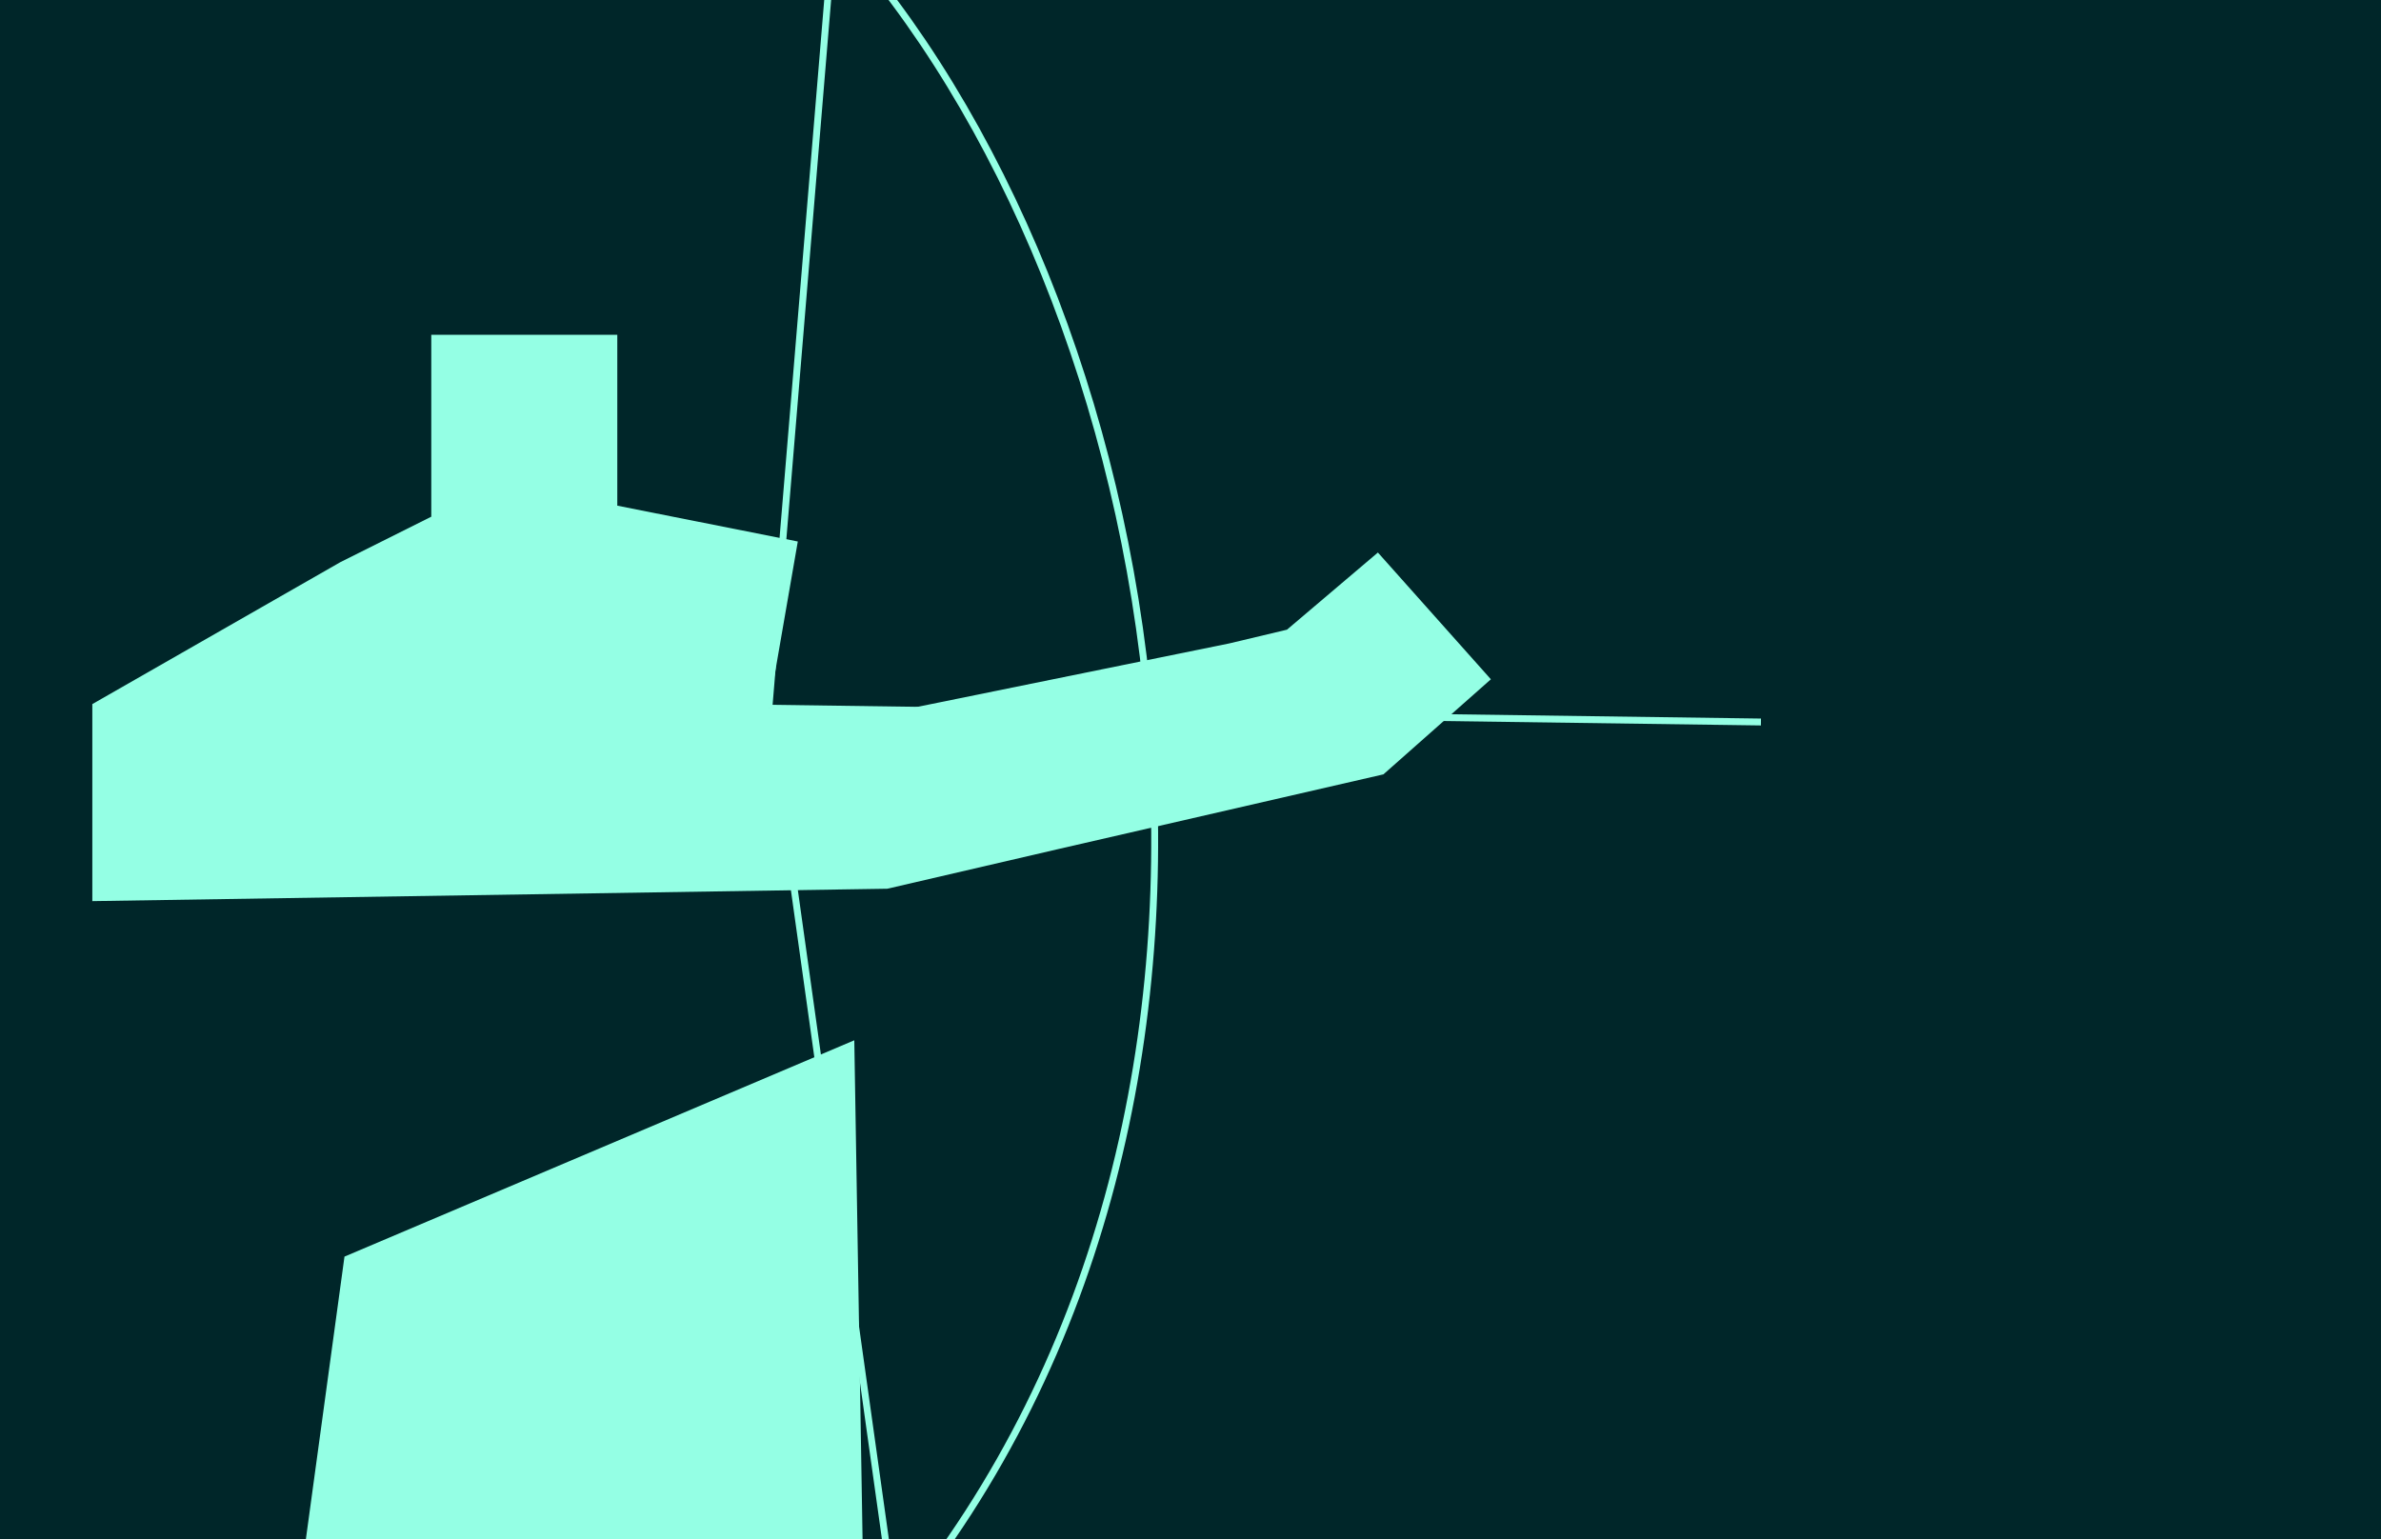
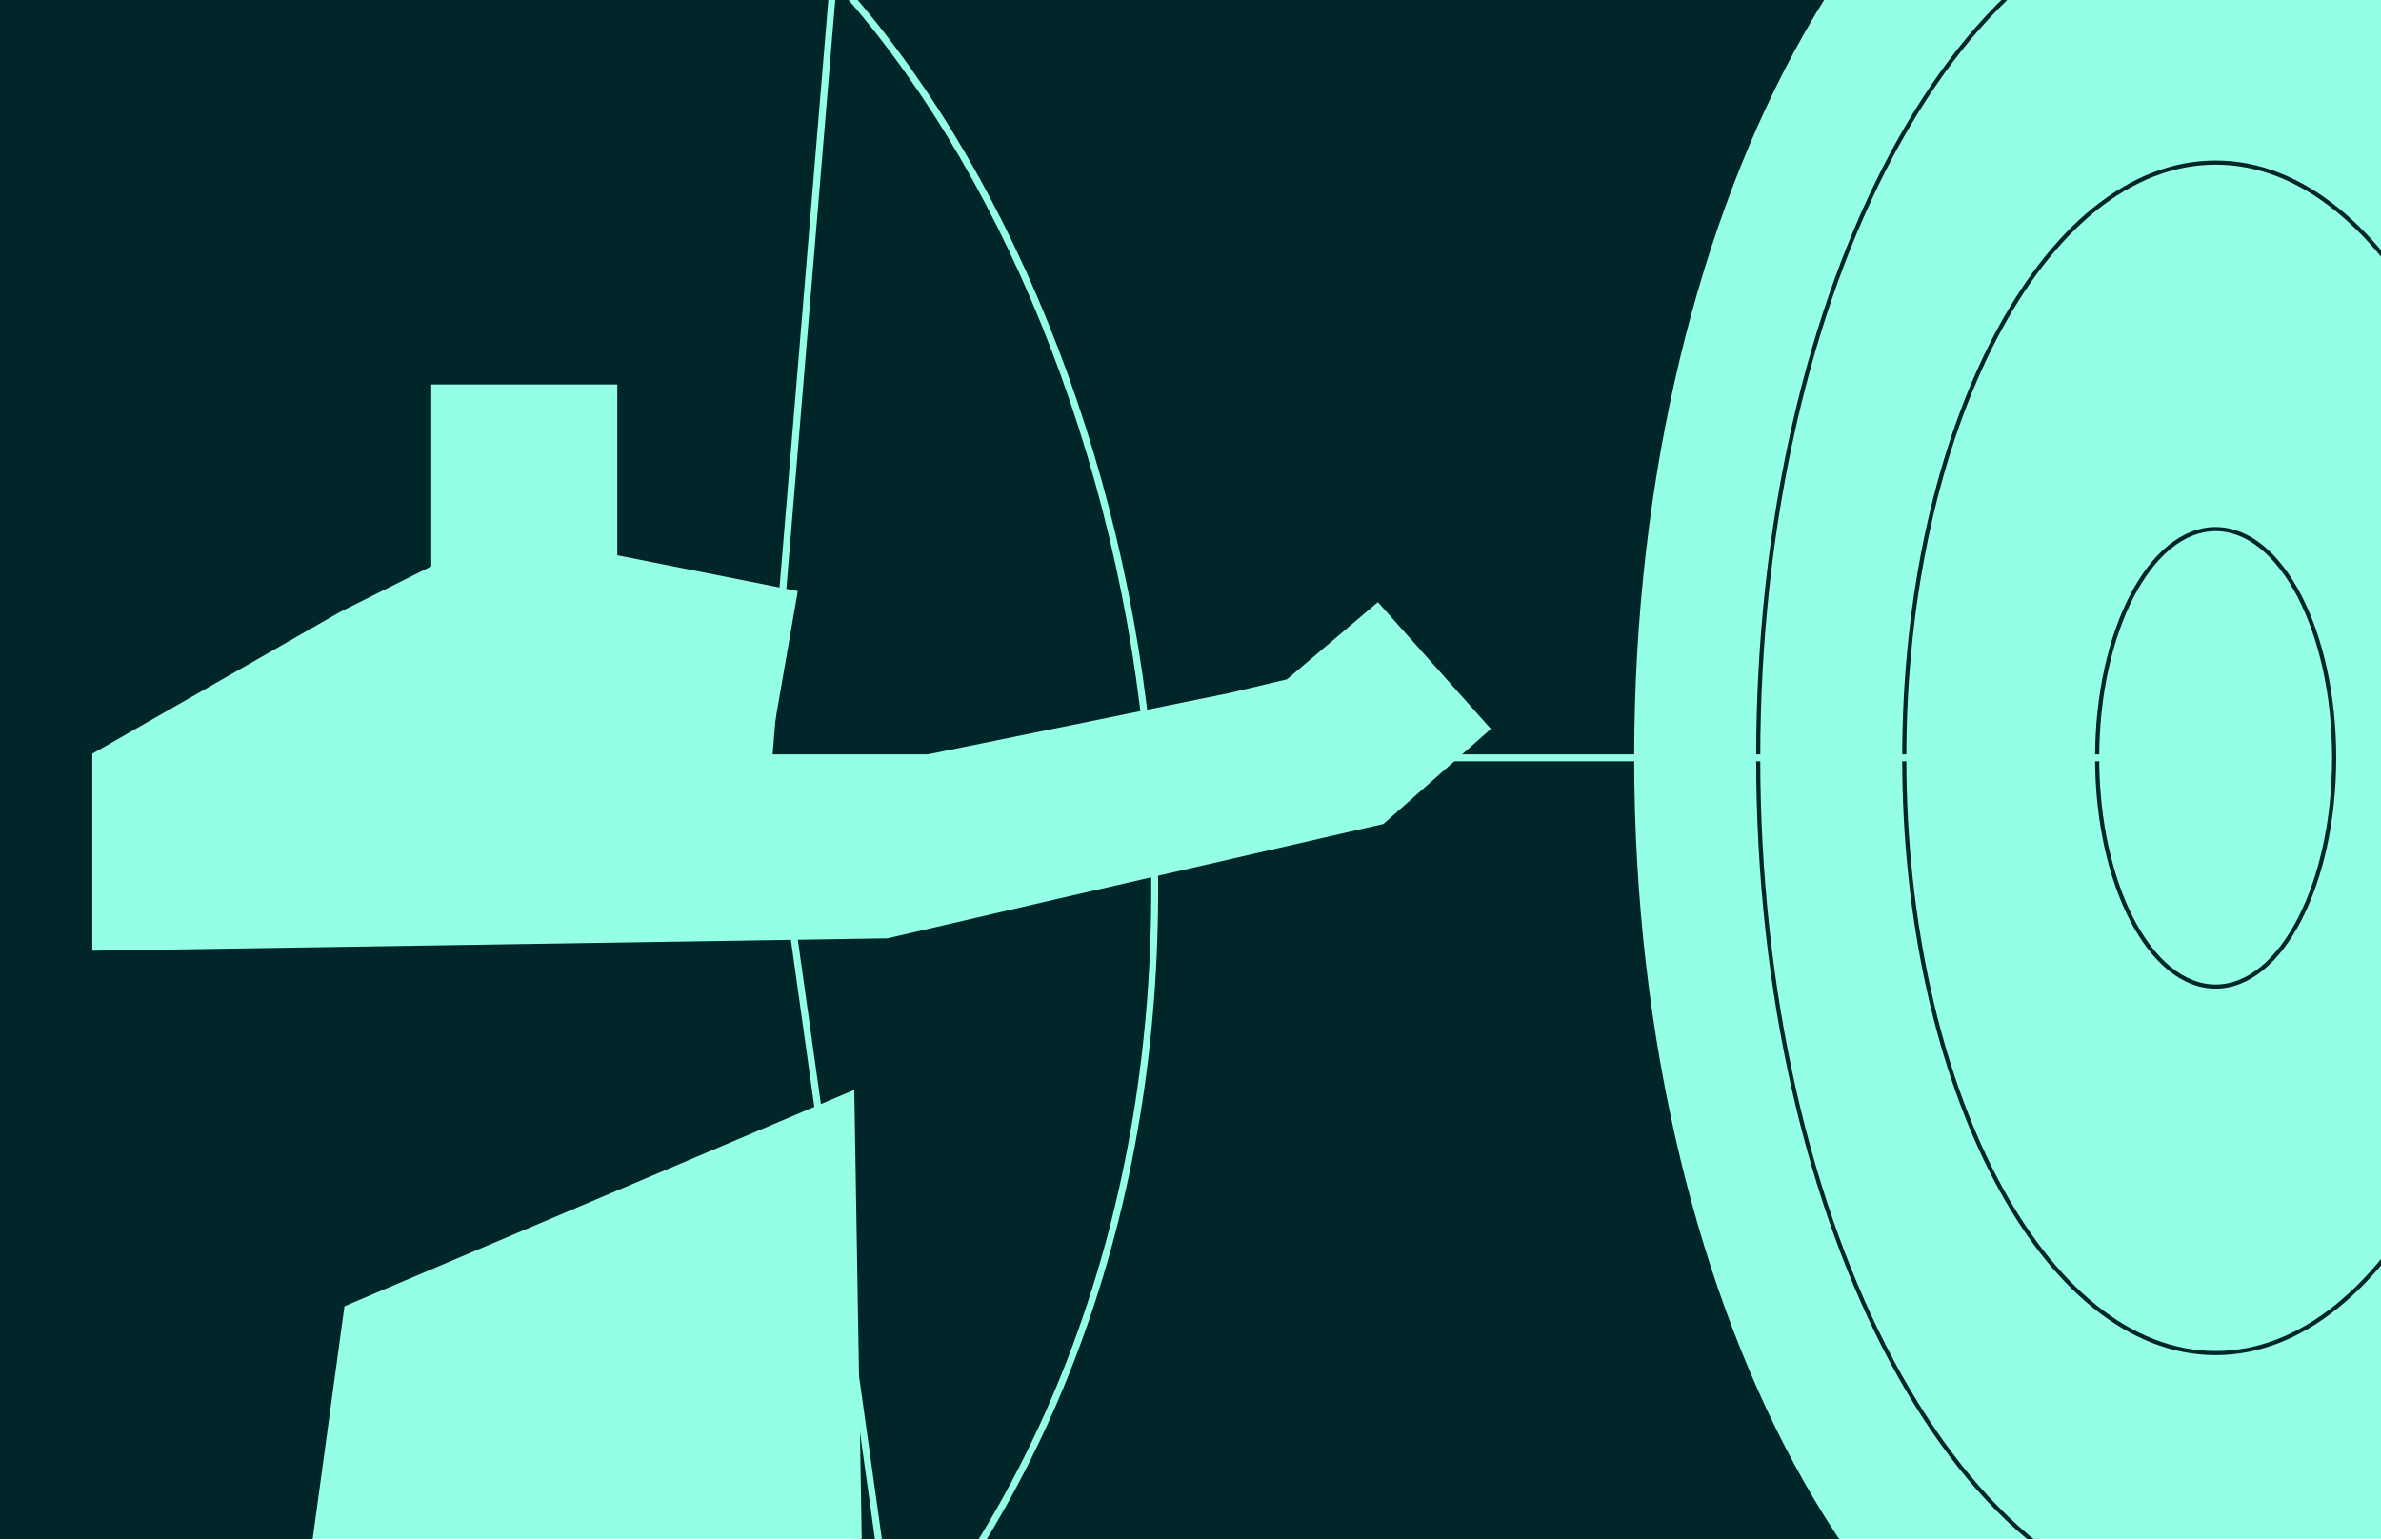
<svg xmlns="http://www.w3.org/2000/svg" viewBox="0 0 1728 1117" width="1728" height="1117" preserveAspectRatio="xMidYMid slice" role="img" aria-labelledby="goal-desktop-title goal-desktop-desc">
  <style>
    .aqua-fill { fill: #94ffe4; }
    .aqua-line {
      fill: none;
      stroke: #94ffe4;
      stroke-width: 5;
      stroke-linecap: butt;
      stroke-linejoin: miter;
      vector-effect: non-scaling-stroke;
    }
    .dark-line {
      fill: none;
      stroke: #002629;
      stroke-width: 3;
      vector-effect: non-scaling-stroke;
    }
  </style>
  <rect id="goal-background" width="1728" height="1117" fill="#002629" />
-   <g id="goal-target" data-animate="target" transform="translate(760 0)" transform-origin="1538px 550px">
-     <ellipse id="goal-target-body" class="aqua-fill" cx="1538" cy="550" rx="422" ry="744" />
-     <ellipse id="goal-target-ring-outer" class="dark-line" cx="1512" cy="550" rx="332" ry="620" />
-     <ellipse id="goal-target-ring-inner" class="dark-line" cx="1485" cy="550" rx="226" ry="432" />
+   <g id="goal-target" data-animate="target" transform-origin="1608px 550px">
+     <ellipse id="goal-target-body" class="aqua-fill" cx="1608" cy="550" rx="422" ry="744" />
+     <ellipse id="goal-target-ring-outer" class="dark-line" cx="1608" cy="550" rx="332" ry="620" />
+     <ellipse id="goal-target-ring-inner" class="dark-line" cx="1608" cy="550" rx="226" ry="432" />
+     <ellipse id="goal-target-ring-center" class="dark-line" cx="1608" cy="550" rx="86" ry="166" />
  </g>
-   <g id="goal-archer" data-animate="archer" fill="#94ffe4">
+   <g id="goal-archer" data-animate="archer" fill="#94ffe4" transform="translate(0 36)">
    <path id="goal-upper-body" data-animate="upper-body" d="M67 511              L247 408              L313 375              L313 243              L448 243              L448 367              L579 393              L558 514              L661 514              L892 467              L934 457              L1000 401              L1082 493              L1004 562              L769 616              L644 645              L67 654 Z" />
    <path id="goal-lower-body" data-animate="lower-body" d="M222 1117 L250 912 L620 755 L626 1117 Z" />
  </g>
-   <path id="goal-bow" data-animate="bow" class="aqua-line" d="M605 -52 C849 214 957 797 650 1170" />
+   <path id="goal-bow" data-animate="bow" class="aqua-line" d="M605 -16 C849 250 957 833 650 1206" />
  <g id="goal-string" data-animate="string" class="aqua-line">
-     <line id="goal-string-top" x1="605" y1="-52" x2="558" y2="514" />
-     <line id="goal-string-bottom" x1="650" y1="1170" x2="558" y2="514" />
+     <line id="goal-string-top" x1="605" y1="-16" x2="558" y2="550" />
+     <line id="goal-string-bottom" x1="650" y1="1206" x2="558" y2="550" />
  </g>
-   <g id="goal-arrow" data-animate="arrow" transform-origin="558px 514px">
-     <line id="goal-arrow-shaft" class="aqua-line" x1="558" y1="514" x2="1278" y2="524" />
+   <g id="goal-arrow" data-animate="arrow" transform-origin="558px 550px">
+     <line id="goal-arrow-shaft" class="aqua-line" x1="558" y1="550" x2="1608" y2="550" />
  </g>
  <g id="goal-rig-guides" fill="none" opacity="0" pointer-events="none">
    <circle id="goal-bow-top-anchor" cx="605" cy="-52" r="2" />
    <circle id="goal-string-hand-anchor" cx="558" cy="514" r="2" />
    <circle id="goal-bow-bottom-anchor" cx="650" cy="1170" r="2" />
-     <circle id="goal-target-impact-anchor" cx="1278" cy="524" r="2" />
+     <circle id="goal-target-impact-anchor" cx="1608" cy="550" r="2" />
  </g>
</svg>
